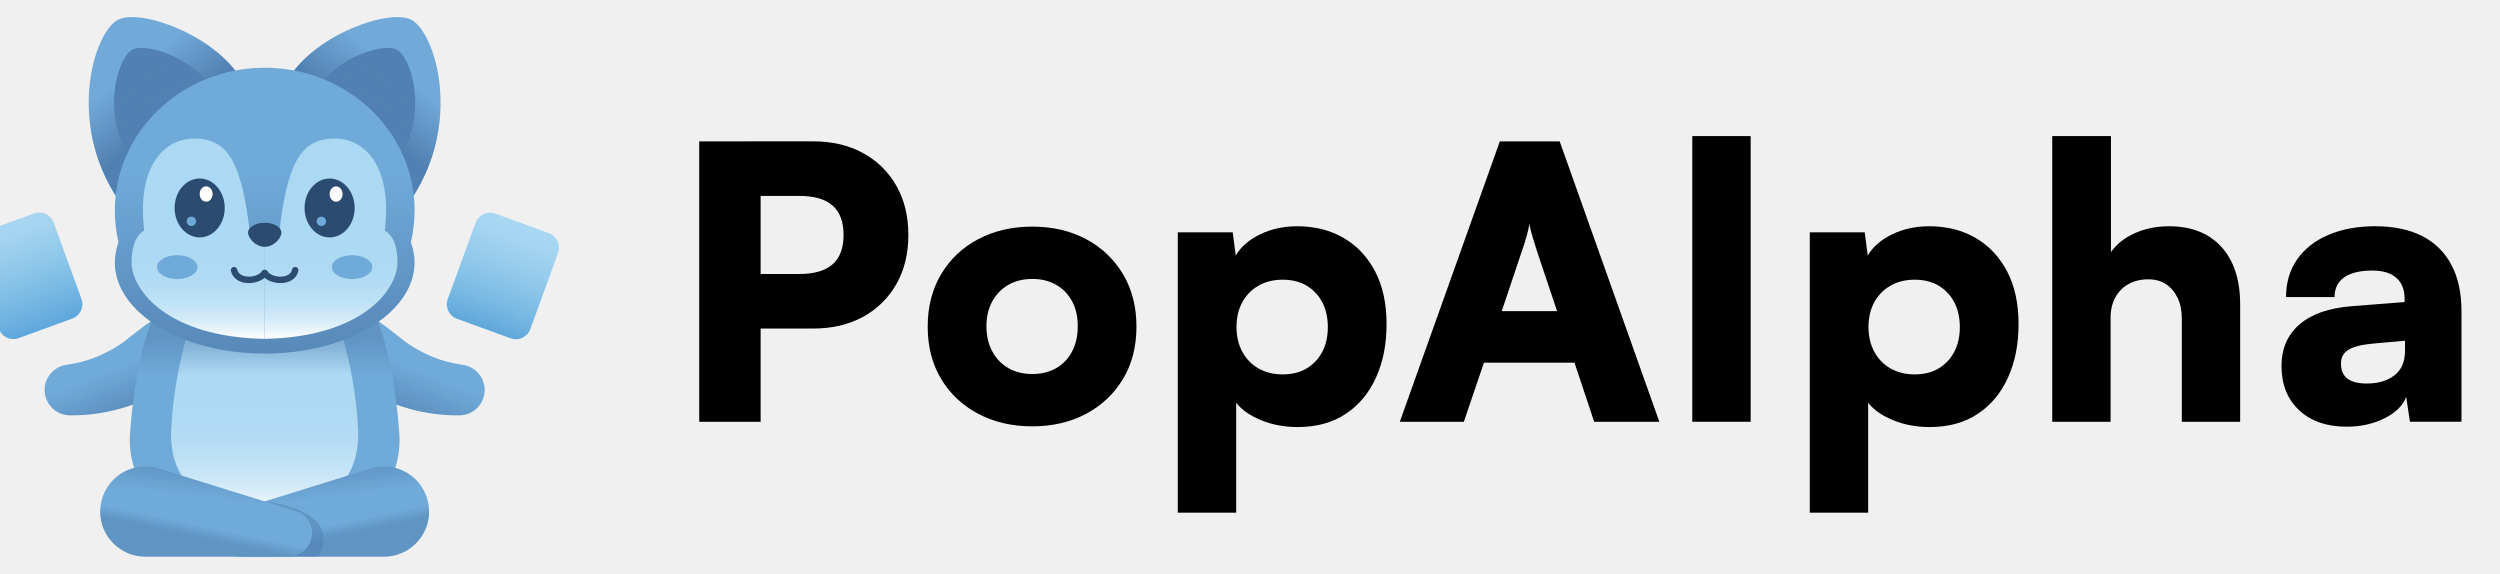
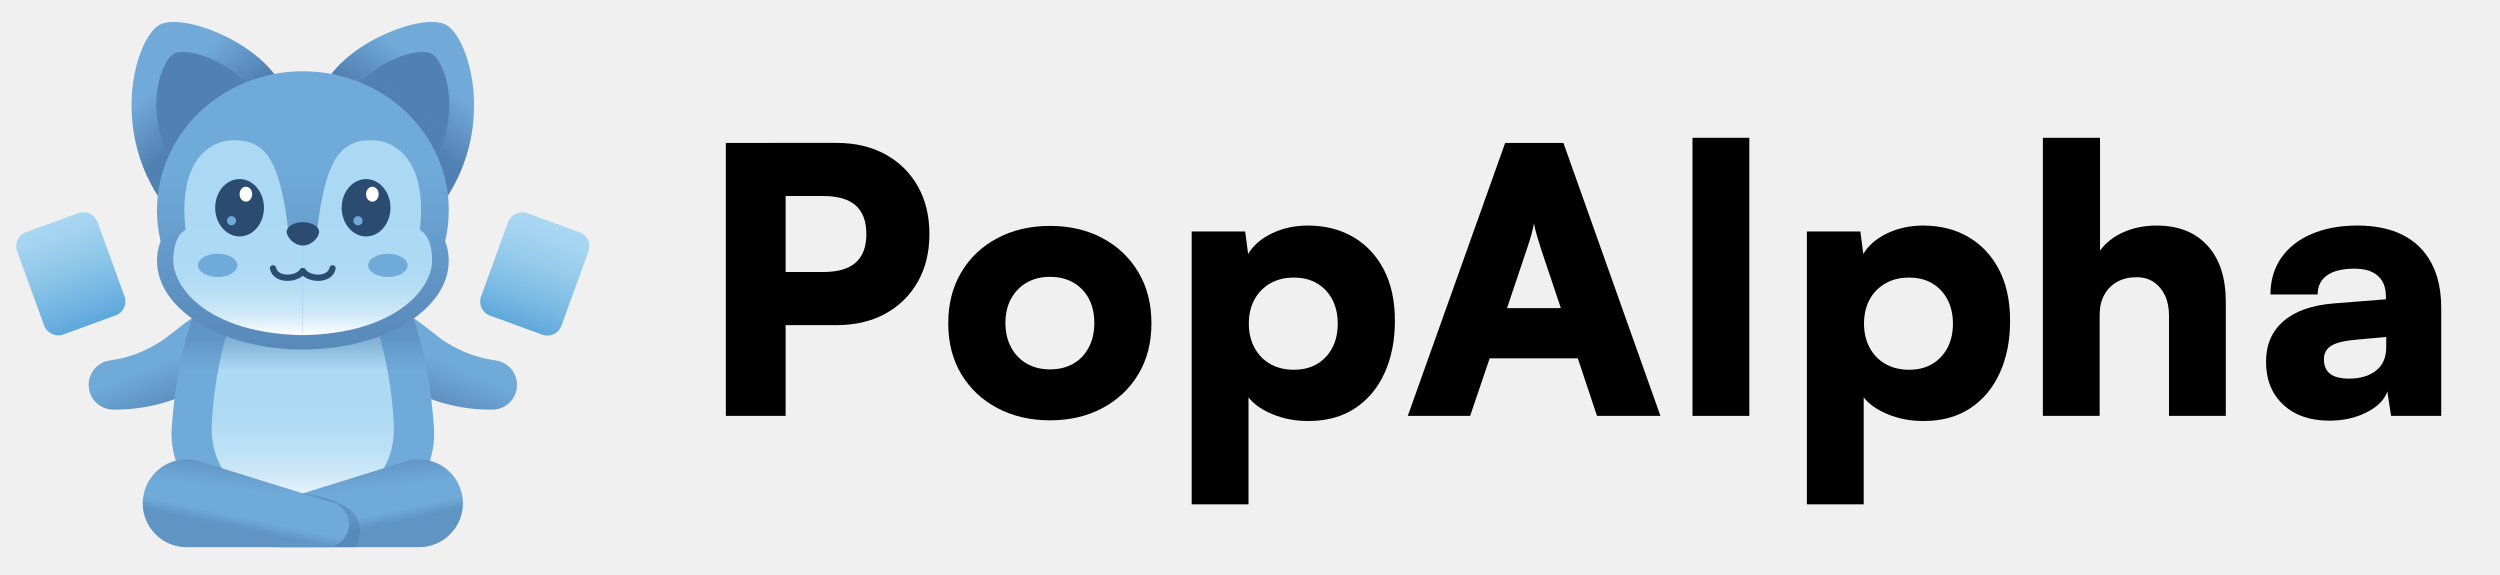
- <svg xmlns="http://www.w3.org/2000/svg" xmlns:xlink="http://www.w3.org/1999/xlink" id="Layer_2" data-name="Layer 2" viewBox="55 395 915 210">
+ <svg xmlns="http://www.w3.org/2000/svg" xmlns:xlink="http://www.w3.org/1999/xlink" id="Layer_2" data-name="Layer 2" viewBox="38 393 940 216">
  <defs>
    <style>
      .cls-1 {
        fill: url(#linear-gradient-15);
      }

      .cls-2 {
        fill: #2b4b71;
      }

      .cls-3 {
        fill: url(#linear-gradient-2);
      }

      .cls-4 {
        fill: url(#linear-gradient-10);
      }

      .cls-5 {
        fill: url(#linear-gradient-12);
      }

      .cls-6 {
        fill: #fff;
      }

      .cls-7 {
        fill: url(#linear-gradient-14);
      }

      .cls-7, .cls-8, .cls-9, .cls-10 {
        opacity: .55;
      }

      .cls-11 {
        fill: #5181b2;
      }

      .cls-12, .cls-13 {
        fill: none;
      }

      .cls-14 {
        fill: url(#linear-gradient-3);
      }

      .cls-15 {
        fill: url(#linear-gradient-5);
      }

      .cls-16 {
        fill: url(#linear-gradient-8);
      }

      .cls-13 {
        stroke: #2b4b71;
        stroke-linecap: round;
        stroke-linejoin: round;
        stroke-width: 2.36px;
      }

      .cls-8 {
        fill: url(#linear-gradient-16);
      }

      .cls-9 {
        fill: url(#linear-gradient-13);
      }

      .cls-17 {
        fill: url(#linear-gradient-7);
      }

      .cls-18 {
        fill: url(#linear-gradient-9);
      }

      .cls-19 {
        fill: url(#linear-gradient-11);
      }

      .cls-20 {
        fill: url(#linear-gradient-6);
      }

      .cls-21 {
        fill: #71a9d8;
      }

      .cls-22 {
        fill: #70aad8;
      }

      .cls-10 {
        fill: url(#linear-gradient-4);
      }

      .cls-23 {
        fill: url(#linear-gradient);
      }

      .cls-24 {
        clip-path: url(#clippath);
      }
    </style>
    <linearGradient id="linear-gradient" x1="-4304.67" y1="-103.8" x2="-4347.64" y2="-48.32" gradientTransform="translate(-4088.83 -542.24) rotate(-164.51) scale(1 -1)" gradientUnits="userSpaceOnUse">
      <stop offset=".35" stop-color="#70aad8" />
      <stop offset=".56" stop-color="#5d90c0" />
      <stop offset=".74" stop-color="#5181b2" />
    </linearGradient>
    <linearGradient id="linear-gradient-2" x1="794.28" y1="1309.41" x2="751.31" y2="1364.89" gradientTransform="translate(-898.62 -542.24) rotate(-15.49)" xlink:href="#linear-gradient" />
    <linearGradient id="linear-gradient-3" x1="151.86" y1="506.42" x2="151.86" y2="583.72" gradientUnits="userSpaceOnUse">
      <stop offset="0" stop-color="#abd9f3" />
      <stop offset=".47" stop-color="#acd9f3" />
      <stop offset=".63" stop-color="#b3dcf4" />
      <stop offset=".75" stop-color="#bfe2f5" />
      <stop offset=".85" stop-color="#d0e9f8" />
      <stop offset=".93" stop-color="#e6f3fb" />
      <stop offset="1" stop-color="#fff" />
    </linearGradient>
    <linearGradient id="linear-gradient-4" x1="151.86" y1="564.6" x2="151.86" y2="494.41" gradientUnits="userSpaceOnUse">
      <stop offset=".46" stop-color="#5181b2" stop-opacity="0" />
      <stop offset=".52" stop-color="#5181b2" stop-opacity=".3" />
      <stop offset=".59" stop-color="#5181b2" stop-opacity=".67" />
      <stop offset=".64" stop-color="#5181b2" stop-opacity=".91" />
      <stop offset=".67" stop-color="#5181b2" />
    </linearGradient>
    <linearGradient id="linear-gradient-5" x1="-6205.01" y1="4736.12" x2="-6154.96" y2="4736.12" gradientTransform="translate(6419.98 5232.14) scale(1 -1)" gradientUnits="userSpaceOnUse">
      <stop offset="0" stop-color="#abd9f3" />
      <stop offset=".18" stop-color="#a5d5f1" />
      <stop offset=".42" stop-color="#94caec" />
      <stop offset=".69" stop-color="#79b9e3" />
      <stop offset=".98" stop-color="#53a0d7" />
      <stop offset="1" stop-color="#519fd7" />
    </linearGradient>
    <linearGradient id="linear-gradient-6" x1="-5203.26" y1="403.94" x2="-5171.3" y2="444.62" gradientTransform="translate(-4987.45) rotate(-180) scale(1 -1)" gradientUnits="userSpaceOnUse">
      <stop offset=".44" stop-color="#5181b2" stop-opacity="0" />
      <stop offset=".86" stop-color="#5181b2" />
    </linearGradient>
    <linearGradient id="linear-gradient-7" x1="87.91" y1="403.93" x2="119.87" y2="444.61" gradientTransform="matrix(1,0,0,1,0,0)" xlink:href="#linear-gradient-6" />
    <linearGradient id="linear-gradient-8" x1="151.89" y1="402.26" x2="151.89" y2="578.44" gradientUnits="userSpaceOnUse">
      <stop offset=".32" stop-color="#70aad8" />
      <stop offset=".59" stop-color="#5d90c0" />
      <stop offset=".81" stop-color="#5181b2" />
    </linearGradient>
    <linearGradient id="linear-gradient-9" x1="127.52" y1="445.72" x2="127.52" y2="519.03" gradientUnits="userSpaceOnUse">
      <stop offset=".27" stop-color="#abd9f3" />
      <stop offset=".61" stop-color="#acd9f3" />
      <stop offset=".73" stop-color="#b3dcf4" />
      <stop offset=".82" stop-color="#bfe2f5" />
      <stop offset=".89" stop-color="#d0e9f8" />
      <stop offset=".95" stop-color="#e6f3fb" />
      <stop offset="1" stop-color="#fff" />
    </linearGradient>
    <linearGradient id="linear-gradient-10" x1="-5033.55" y1="445.72" x2="-5033.55" y2="519.03" gradientTransform="translate(-4857.44) rotate(-180) scale(1 -1)" xlink:href="#linear-gradient-9" />
    <linearGradient id="linear-gradient-11" x1="-4393.33" y1="-235.17" x2="-4343.28" y2="-235.17" gradientTransform="translate(4433.86 731.14)" gradientUnits="userSpaceOnUse">
      <stop offset="0" stop-color="#abd9f3" />
      <stop offset=".18" stop-color="#a3d3f0" />
      <stop offset=".45" stop-color="#8dc6e9" />
      <stop offset=".79" stop-color="#6aafdf" />
      <stop offset="1" stop-color="#519fd7" />
    </linearGradient>
    <linearGradient id="linear-gradient-12" x1="-15487.59" y1="596.27" x2="-15481.26" y2="541.69" gradientTransform="translate(-15313.12) rotate(-180) scale(1 -1)" xlink:href="#linear-gradient" />
    <linearGradient id="linear-gradient-13" x1="-15484.55" y1="577.01" x2="-15489.4" y2="600.06" gradientTransform="translate(-15313.12) rotate(-180) scale(1 -1)" xlink:href="#linear-gradient-4" />
    <clipPath id="clippath">
      <path class="cls-12" d="M141.4,581.75l48.51-15.04h0c1.76-.64,3.66-.99,5.63-.99,9.1,0,16.5,7.4,16.5,16.5s-7.4,16.5-16.5,16.5h-52.46c-4.72,0-8.56-3.84-8.56-8.56,0-4.15,2.95-7.64,6.88-8.42Z" />
    </clipPath>
    <linearGradient id="linear-gradient-14" x1="193.69" y1="584.26" x2="162.42" y2="590.73" xlink:href="#linear-gradient-4" />
    <linearGradient id="linear-gradient-15" x1="129.24" y1="596.27" x2="135.57" y2="541.69" gradientTransform="matrix(1,0,0,1,0,0)" xlink:href="#linear-gradient" />
    <linearGradient id="linear-gradient-16" x1="132.28" y1="577.01" x2="127.43" y2="600.06" xlink:href="#linear-gradient-4" />
  </defs>
  <g id="Layer_1" data-name="Layer 1">
    <g>
      <g>
        <path d="M333.39,446.75v102.62h-22.47v-102.62h22.47ZM352.52,515.25h-24.68v-19.97h19.69c5.45,0,9.52-1.18,12.2-3.54,2.68-2.36,4.02-5.94,4.02-10.75s-1.34-8.39-4.02-10.75c-2.68-2.36-6.75-3.54-12.2-3.54h-19.69v-19.97h24.68c7.02,0,13.15,1.43,18.37,4.3,5.22,2.87,9.29,6.86,12.2,12,2.91,5.13,4.37,11.12,4.37,17.96s-1.46,12.83-4.37,17.96c-2.91,5.13-6.98,9.13-12.2,12-5.22,2.87-11.35,4.3-18.37,4.3Z" />
        <path d="M394.54,514.56c0-7.3,1.64-13.71,4.92-19.21,3.28-5.5,7.81-9.78,13.59-12.83,5.78-3.05,12.36-4.58,19.76-4.58s13.96,1.53,19.69,4.58c5.73,3.05,10.24,7.33,13.52,12.83,3.28,5.5,4.92,11.9,4.92,19.21s-1.64,13.68-4.92,19.14c-3.28,5.46-7.79,9.71-13.52,12.76-5.73,3.05-12.3,4.58-19.69,4.58s-13.98-1.53-19.76-4.58c-5.78-3.05-10.31-7.3-13.59-12.76-3.28-5.45-4.92-11.83-4.92-19.14ZM416.04,514.42c0,3.51.71,6.59,2.15,9.22,1.43,2.64,3.4,4.67,5.89,6.1,2.5,1.43,5.41,2.15,8.74,2.15s6.24-.72,8.74-2.15c2.5-1.43,4.44-3.47,5.82-6.1,1.39-2.63,2.08-5.71,2.08-9.22s-.69-6.56-2.08-9.15c-1.39-2.59-3.33-4.6-5.82-6.03-2.5-1.43-5.41-2.15-8.74-2.15s-6.24.72-8.74,2.15c-2.5,1.43-4.46,3.45-5.89,6.03-1.43,2.59-2.15,5.64-2.15,9.15Z" />
        <path d="M486.07,582.65v-102.62h20.11l1.11,8.46c1.94-3.24,4.94-5.82,9.01-7.77,4.07-1.94,8.55-2.91,13.45-2.91,6.47,0,12.16,1.43,17.06,4.3,4.9,2.87,8.74,6.96,11.51,12.27,2.77,5.32,4.16,11.72,4.16,19.21s-1.27,13.8-3.81,19.48c-2.54,5.69-6.24,10.15-11.09,13.38-4.85,3.24-10.75,4.85-17.68,4.85-4.81,0-9.25-.83-13.31-2.5-4.07-1.66-7.12-3.79-9.15-6.38v40.22h-21.36ZM507.56,514.7c0,3.42.72,6.45,2.15,9.08,1.43,2.64,3.42,4.67,5.96,6.1,2.54,1.43,5.48,2.15,8.81,2.15s6.36-.74,8.81-2.22c2.45-1.48,4.34-3.51,5.69-6.1,1.34-2.59,2.01-5.59,2.01-9.01s-.67-6.42-2.01-9.01c-1.34-2.59-3.24-4.62-5.69-6.1-2.45-1.48-5.39-2.22-8.81-2.22s-6.26.72-8.81,2.15c-2.54,1.43-4.53,3.45-5.96,6.03-1.43,2.59-2.15,5.64-2.15,9.15Z" />
        <path d="M590.77,549.37h-23.44l36.61-102.62h21.91l36.47,102.62h-23.85l-7.21-21.63h-33.14l-7.35,21.63ZM611.99,486.96l-7.35,21.91h20.25l-7.35-21.91c-.55-1.76-1.11-3.56-1.66-5.41-.55-1.85-.93-3.37-1.11-4.58-.19,1.2-.53,2.7-1.04,4.51-.51,1.8-1.09,3.63-1.73,5.48Z" />
        <path d="M695.74,549.37h-21.36v-104.56h21.36v104.56Z" />
        <path d="M717.38,582.65v-102.62h20.11l1.11,8.46c1.94-3.24,4.94-5.82,9.01-7.77,4.07-1.94,8.55-2.91,13.45-2.91,6.47,0,12.16,1.43,17.06,4.3,4.9,2.87,8.74,6.96,11.51,12.27,2.77,5.32,4.16,11.72,4.16,19.21s-1.27,13.8-3.81,19.48c-2.54,5.69-6.24,10.15-11.09,13.38-4.85,3.24-10.75,4.85-17.68,4.85-4.81,0-9.25-.83-13.31-2.5-4.07-1.66-7.12-3.79-9.15-6.38v40.22h-21.36ZM738.87,514.7c0,3.42.72,6.45,2.15,9.08,1.43,2.64,3.42,4.67,5.96,6.1,2.54,1.43,5.48,2.15,8.81,2.15s6.36-.74,8.81-2.22c2.45-1.48,4.34-3.51,5.69-6.1,1.34-2.59,2.01-5.59,2.01-9.01s-.67-6.42-2.01-9.01c-1.34-2.59-3.24-4.62-5.69-6.1-2.45-1.48-5.39-2.22-8.81-2.22s-6.26.72-8.81,2.15c-2.54,1.43-4.53,3.45-5.96,6.03-1.43,2.59-2.15,5.64-2.15,9.15Z" />
        <path d="M827.48,549.37h-21.36v-104.56h21.49v42.43c2.13-2.96,5.06-5.27,8.81-6.93,3.74-1.66,7.88-2.5,12.41-2.5,8.23,0,14.63,2.52,19.21,7.56,4.58,5.04,6.86,12.09,6.86,21.15v42.85h-21.36v-37.72c0-2.96-.51-5.5-1.53-7.63-1.02-2.13-2.43-3.79-4.23-4.99-1.8-1.2-3.95-1.8-6.45-1.8-2.77,0-5.2.58-7.28,1.73-2.08,1.16-3.7,2.8-4.85,4.92-1.16,2.13-1.73,4.62-1.73,7.49v38Z" />
        <path d="M913.88,551.17c-7.3,0-13.1-2.01-17.4-6.03-4.3-4.02-6.45-9.41-6.45-16.16,0-6.38,2.2-11.46,6.59-15.25,4.39-3.79,10.75-6.01,19.07-6.66l19.41-1.53v-1.11c0-2.31-.46-4.23-1.39-5.76-.92-1.53-2.24-2.68-3.95-3.47-1.71-.78-3.86-1.18-6.45-1.18-4.53,0-7.97.83-10.33,2.5-2.36,1.66-3.54,4.07-3.54,7.21h-17.75c0-5.27,1.34-9.85,4.02-13.73,2.68-3.88,6.49-6.89,11.44-9.01,4.94-2.13,10.7-3.19,17.27-3.19s12.46,1.2,17.13,3.61c4.67,2.4,8.23,5.92,10.68,10.54,2.45,4.62,3.67,10.26,3.67,16.92v40.49h-18.86l-1.39-9.15c-1.11,3.14-3.72,5.76-7.83,7.84-4.11,2.08-8.76,3.12-13.94,3.12ZM921.37,535.36c4.07,0,7.4-.99,9.98-2.98,2.59-1.99,3.88-4.97,3.88-8.94v-3.74l-10.82.97c-4.62.37-7.88,1.13-9.78,2.29-1.9,1.16-2.84,2.84-2.84,5.06,0,2.5.78,4.35,2.36,5.55,1.57,1.2,3.97,1.8,7.21,1.8Z" />
      </g>
      <g>
        <g>
          <path class="cls-23" d="M79.54,528.46c.16-.03.32-.05.48-.07.16-.03.32-.05.48-.07.16-.03.32-.06.48-.08.16-.03.32-.06.48-.08.16-.03.32-.07.48-.09.16-.03.32-.07.48-.09.02,0,.05,0,.07-.01.15-.04.31-.07.47-.1.15-.04.31-.07.47-.1.15-.04.31-.07.47-.11.15-.04.31-.08.47-.11.15-.04.31-.08.46-.12.15-.04.31-.09.46-.12.15-.05.31-.09.46-.13.15-.05.3-.1.46-.13.15-.05.3-.1.46-.14.01,0,.02,0,.03,0,.15-.05.3-.1.45-.14.15-.06.3-.1.45-.15.15-.06.3-.1.45-.15.15-.06.3-.11.45-.16.15-.06.3-.11.45-.16.15-.06.3-.12.45-.17.15-.06.29-.12.45-.17.15-.06.29-.12.44-.18.15-.06.29-.13.44-.18.2-.1.4-.18.61-.27.13-.06.26-.12.39-.17.14-.06.27-.13.41-.19.13-.06.26-.12.39-.18.13-.06.26-.12.39-.18.13-.07.26-.13.39-.19.13-.07.26-.13.39-.19.13-.07.26-.14.39-.2.13-.07.26-.14.39-.2.13-.07.26-.14.39-.2.13-.07.25-.14.38-.21.13-.07.25-.14.38-.21.13-.07.25-.15.38-.22.13-.08.26-.15.39-.22.12-.08.25-.15.38-.22.12-.08.25-.15.38-.22.12-.08.25-.16.38-.23.12-.08.25-.16.38-.23.12-.08.25-.16.38-.24.12-.08.25-.16.37-.24.12-.08.25-.16.38-.24.12-.08.25-.17.37-.25.12-.09.25-.17.37-.25,1.99-1.42,12.77-10.54,15.4-10.41,6.22.3,2.71,13.93,2.41,20.15-.21,4.37-2.88,8.03-6.61,9.72-.18.09-.37.18-.56.27-.19.09-.37.18-.56.27-.19.09-.37.18-.56.26-.19.09-.38.18-.57.26-.19.09-.38.17-.57.25-.19.09-.38.17-.57.25-.19.09-.38.17-.57.24-.19.08-.38.16-.58.24-.19.08-.38.16-.58.23-.19.08-.38.16-.58.23-.19.08-.38.15-.58.22-.19.08-.39.15-.58.22-.19.08-.39.15-.59.21-.19.07-.39.14-.59.21-.19.07-.39.14-.58.2-.19.07-.39.13-.59.19-.19.07-.39.13-.59.19-.2.07-.39.13-.59.19-.2.07-.4.13-.6.18-.2.06-.4.13-.6.18-.19.06-.39.12-.59.17-.2.06-.4.11-.6.16-.23.07-.46.13-.69.18-.16.04-.32.08-.48.12-.18.05-.37.1-.56.14-.19.05-.37.09-.56.13-.19.05-.38.09-.56.13-.19.05-.38.09-.57.12-.34.09-.68.16-1.03.21-.19.04-.37.08-.57.11-.19.04-.38.08-.57.1-.19.04-.38.07-.57.1-.19.04-.38.07-.57.09-.19.04-.38.07-.57.09-.19.03-.38.06-.58.08-.19.03-.38.06-.58.08-.19.03-.39.05-.58.07-.19.03-.39.05-.58.07-.34.05-.68.09-1.03.11-.19.02-.38.04-.58.05-.19.02-.39.04-.58.05-.19.02-.39.04-.58.04-.19.02-.39.03-.59.04-.19.02-.39.03-.59.03-.2.02-.39.02-.59.03-.2.01-.39.02-.59.02-.2.01-.4.02-.59.02-.2.01-.4.01-.6.01-.2.01-.4,0-.6,0-.32.02-.64.02-.96,0-.02,0-.03,0-.04,0-.17,0-.33,0-.5,0-5.13-.25-9.08-4.61-8.83-9.74.23-4.61,3.78-8.26,8.22-8.77Z" />
          <path class="cls-3" d="M224.18,528.47c-.16-.03-.32-.05-.48-.07-.16-.03-.32-.05-.48-.07-.16-.03-.32-.06-.48-.08-.16-.03-.32-.06-.48-.08-.16-.03-.32-.07-.48-.09-.16-.03-.32-.07-.48-.09-.02,0-.05,0-.07-.01-.15-.04-.31-.07-.47-.1-.15-.04-.31-.07-.47-.1-.15-.04-.31-.07-.47-.11-.15-.04-.31-.08-.47-.11-.15-.04-.31-.08-.46-.12-.15-.04-.31-.09-.46-.12-.15-.05-.31-.09-.46-.13-.15-.05-.3-.1-.46-.13-.15-.05-.3-.1-.46-.14-.01,0-.02,0-.03,0-.15-.05-.3-.1-.45-.14-.15-.06-.3-.1-.45-.15-.15-.06-.3-.1-.45-.15-.15-.06-.3-.11-.45-.16-.15-.06-.3-.11-.45-.16-.15-.06-.3-.12-.45-.17-.15-.06-.29-.12-.45-.17-.15-.06-.29-.12-.44-.18-.15-.06-.29-.13-.44-.18-.2-.1-.4-.18-.61-.27-.13-.06-.26-.12-.39-.17-.14-.06-.27-.13-.41-.19-.13-.06-.26-.12-.39-.18-.13-.06-.26-.12-.39-.18-.13-.07-.26-.13-.39-.19-.13-.07-.26-.13-.39-.19-.13-.07-.26-.14-.39-.2-.13-.07-.26-.14-.39-.2-.13-.07-.26-.14-.39-.2-.13-.07-.25-.14-.38-.21-.13-.07-.25-.14-.38-.21-.13-.07-.25-.15-.38-.22-.13-.08-.26-.15-.39-.22-.12-.08-.25-.15-.38-.22-.12-.08-.25-.15-.38-.22-.12-.08-.25-.16-.38-.23-.12-.08-.25-.16-.38-.23-.12-.08-.25-.16-.38-.24-.12-.08-.25-.16-.37-.24-.12-.08-.25-.16-.38-.24-.12-.08-.25-.17-.37-.25-.12-.09-.25-.17-.37-.25-1.99-1.42-12.77-10.54-15.4-10.41-6.22.3-2.71,13.93-2.41,20.15.21,4.37,2.88,8.03,6.61,9.72.18.09.37.18.56.27.19.09.37.18.56.27.19.09.37.18.56.26.19.09.38.18.57.26.19.09.38.17.57.25.19.09.38.17.57.25.19.09.38.17.57.24.19.08.38.16.58.24.19.08.38.16.58.23.19.08.38.16.58.23.19.08.38.15.58.22.19.08.39.15.58.22.19.08.39.15.59.21.19.07.39.14.59.21.19.07.39.14.58.2.19.07.39.13.59.19.19.07.39.13.59.19.2.07.39.13.59.19.2.07.4.13.6.18.2.06.4.13.6.18.19.06.39.12.59.17.2.06.4.11.6.16.23.07.46.13.69.18.16.04.32.08.48.12.18.05.37.1.56.14.19.05.37.09.56.13.19.05.38.09.56.13.19.05.38.09.57.12.34.09.68.16,1.03.21.19.04.37.08.57.11.19.04.38.08.57.1.19.04.38.07.57.1.19.04.38.07.57.09.19.04.38.07.57.09.19.03.38.06.58.08.19.03.38.06.58.08.19.03.39.05.58.07.19.03.39.05.58.07.34.05.68.09,1.03.11.19.02.38.04.58.05.19.02.39.04.58.05.19.02.39.04.58.04.19.02.39.03.59.04.19.02.39.03.59.03.2.02.39.02.59.03.2.01.39.02.59.02.2.01.4.02.59.02.2.01.4.01.6.01.2.01.4,0,.6,0,.32.02.64.02.96,0,.02,0,.03,0,.04,0,.17,0,.33,0,.5,0,5.13-.25,9.08-4.61,8.83-9.74-.23-4.61-3.78-8.26-8.22-8.77Z" />
          <path class="cls-22" d="M190.55,504.87l-38.65-8.88v-.02h-.05s-.02,0-.02,0h0s-38.65,8.89-38.65,8.89c-4.53,11.65-8.81,24.56-10.59,48.73-1.24,16.85,10.37,31.98,26.99,34.99,7.5,1.36,15.03,2,22.33,2h0c7.33,0,14.82-.63,22.27-1.98,16.62-3.01,28.21-18.14,26.98-34.99-1.78-24.18-6.06-37.09-10.59-48.75Z" />
          <path class="cls-14" d="M186.06,552.22c-1.26-26.1-9.61-45.79-9.61-45.79l-24.58,5.81-24.61-5.82s-8.35,19.69-9.61,45.79c-1.12,23.18,18.37,31.48,34.17,31.51h0c15.81,0,35.36-8.29,34.24-31.5Z" />
          <path class="cls-10" d="M190.55,504.87l-38.65-8.88v-.02h-.05s-.02,0-.02,0h0s-38.65,8.89-38.65,8.89c-4.42,11.37-8.61,23.94-10.46,47.01-1.46,18.23,11.8,34.31,29.98,36.35,6.44.72,12.87.92,19.14.75h0c6.29.18,12.74-.02,19.2-.74,18.18-2.04,31.45-18.12,29.99-36.35-1.85-23.07-6.04-35.64-10.46-47.01Z" />
          <rect class="cls-15" x="218.59" y="479.89" width="40.96" height="32.16" rx="5.62" ry="5.62" transform="translate(786.92 441.17) rotate(110.02)" />
          <path class="cls-21" d="M160.16,424.41c-9.91,16.91-1.38,33.72,13.36,41.18,14.74,7.46,23.9,16.22,33.87-.66,16.55-28.04,6.31-58.49-1.8-62.67-8.27-4.26-35.66,5.51-45.42,22.15Z" />
          <path class="cls-11" d="M171.28,427.3c-6.32,10.78-.9,21.48,8.47,26.23s15.2,10.32,21.55-.44c10.55-17.87,4.06-37.27-1.1-39.93-5.26-2.71-22.69,3.53-28.91,14.14Z" />
          <path class="cls-20" d="M160.16,424.41c-9.91,16.91-1.38,33.72,13.36,41.18,14.74,7.46,23.9,16.22,33.87-.66,16.55-28.04,6.31-58.49-1.8-62.67-8.27-4.26-35.66,5.51-45.42,22.15Z" />
          <path class="cls-21" d="M143.55,424.41c9.91,16.91,1.38,33.72-13.36,41.18-14.74,7.46-23.9,16.22-33.87-.66-16.55-28.04-6.31-58.49,1.8-62.67,8.27-4.26,35.66,5.51,45.42,22.15Z" />
          <path class="cls-11" d="M132.43,427.29c6.32,10.78.9,21.48-8.47,26.23-9.37,4.75-15.2,10.32-21.55-.44-10.55-17.87-4.06-37.27,1.1-39.93,5.26-2.71,22.69,3.53,28.91,14.14Z" />
          <path class="cls-17" d="M143.55,424.41c9.91,16.91,1.38,33.72-13.36,41.18-14.74,7.46-23.9,16.22-33.87-.66-16.55-28.04-6.31-58.49,1.8-62.67,8.27-4.26,35.66,5.51,45.42,22.15Z" />
          <path class="cls-16" d="M206.75,472.1c0-28.89-24.56-52.31-54.86-52.31s-54.86,23.42-54.86,52.31c0,3.98.47,7.85,1.35,11.57-.88,2.37-1.35,4.84-1.35,7.38,0,18.42,24.56,33.36,54.85,33.36h0s0,0,0,0c30.29,0,54.85-14.93,54.85-33.36,0-2.53-.47-5-1.35-7.38.88-3.72,1.35-7.6,1.35-11.58Z" />
          <path class="cls-18" d="M151.89,480.88l-5.39-.28c-3.1-27.01-8.39-34.89-20.53-34.89h0c-9.74,0-21.09,8.61-18.2,33.7-3.61,1.97-4.62,7.26-4.62,11.47,0,10.61,13.53,27.53,48.67,28.14l.07-38.15Z" />
          <path class="cls-4" d="M151.74,480.88l5.39-.28c3.1-27.01,8.39-34.89,20.53-34.89h0c9.74,0,21.09,8.61,18.2,33.7,3.61,1.97,4.62,7.26,4.62,11.47,0,10.61-13.53,27.53-48.67,28.14l-.07-38.15Z" />
          <ellipse class="cls-2" cx="128.08" cy="471.11" rx="9.17" ry="10.78" />
          <ellipse class="cls-6" cx="130.45" cy="466.01" rx="2.37" ry="2.81" />
          <circle class="cls-22" cx="125.05" cy="476" r="1.72" />
          <ellipse class="cls-22" cx="119.86" cy="492.77" rx="7.4" ry="4.37" />
          <rect class="cls-19" x="44.16" y="479.89" width="40.96" height="32.16" rx="5.62" ry="5.62" transform="translate(508.49 265.41) rotate(69.98)" />
          <ellipse class="cls-2" cx="175.64" cy="471.12" rx="9.17" ry="10.78" />
          <ellipse class="cls-6" cx="178.01" cy="466.02" rx="2.37" ry="2.81" />
          <path class="cls-22" d="M174.33,476.01c0,.95-.77,1.72-1.72,1.72-.95,0-1.72-.77-1.72-1.72s.77-1.72,1.72-1.72,1.72.77,1.72,1.72Z" />
          <ellipse class="cls-22" cx="183.85" cy="492.77" rx="7.4" ry="4.37" />
          <path class="cls-13" d="M151.83,494.93c-2.09,3.23-10.09,3.79-11.17-1.04" />
          <path class="cls-13" d="M151.88,494.93c2.09,3.23,10.09,3.79,11.17-1.04" />
          <path class="cls-2" d="M145.79,480.14c0-1.99,2.73-3.6,6.1-3.6s6.1,1.61,6.1,3.6-2.73,5.19-6.1,5.19-6.1-3.21-6.1-5.19Z" />
        </g>
        <path class="cls-5" d="M141.4,581.75l48.51-15.04h0c1.76-.64,3.66-.99,5.63-.99,9.1,0,16.5,7.4,16.5,16.5s-7.4,16.5-16.5,16.5h-52.46c-4.72,0-8.56-3.84-8.56-8.56,0-4.15,2.95-7.64,6.88-8.42Z" />
        <path class="cls-9" d="M141.4,581.75l48.51-15.04h0c1.76-.64,3.66-.99,5.63-.99,9.1,0,16.5,7.4,16.5,16.5s-7.4,16.5-16.5,16.5h-52.46c-4.72,0-8.56-3.84-8.56-8.56,0-4.15,2.95-7.64,6.88-8.42Z" />
        <g class="cls-24">
          <path class="cls-7" d="M151.86,578.51s20.92,2.17,21.42,12.88-9.32,13.42-9.32,13.42l-25.94.73-1.21-2.73" />
        </g>
        <g>
          <path class="cls-1" d="M162.32,581.75l-48.51-15.04h0c-1.76-.64-3.66-.99-5.63-.99-9.1,0-16.5,7.4-16.5,16.5s7.4,16.5,16.5,16.5h52.46c4.72,0,8.56-3.84,8.56-8.56,0-4.15-2.95-7.64-6.88-8.42Z" />
          <path class="cls-8" d="M162.32,581.75l-48.51-15.04h0c-1.76-.64-3.66-.99-5.63-.99-9.1,0-16.5,7.4-16.5,16.5s7.4,16.5,16.5,16.5h52.46c4.72,0,8.56-3.84,8.56-8.56,0-4.15-2.95-7.64-6.88-8.42Z" />
        </g>
      </g>
    </g>
  </g>
</svg>
